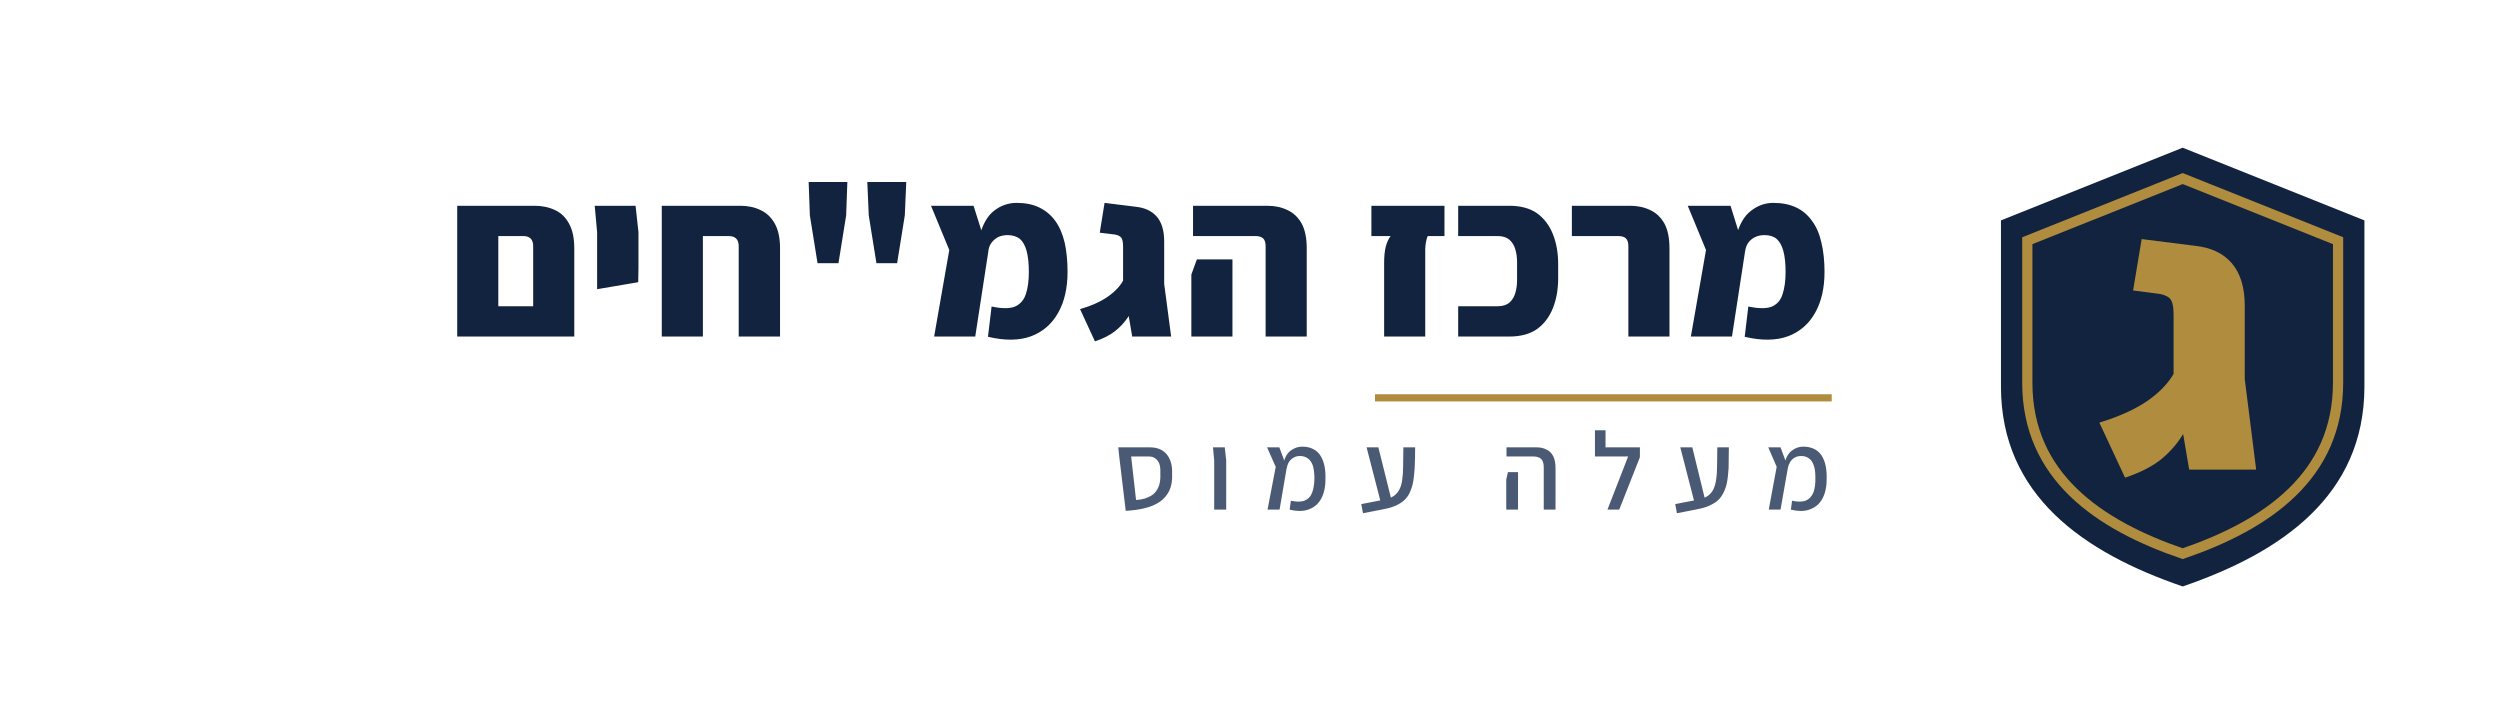
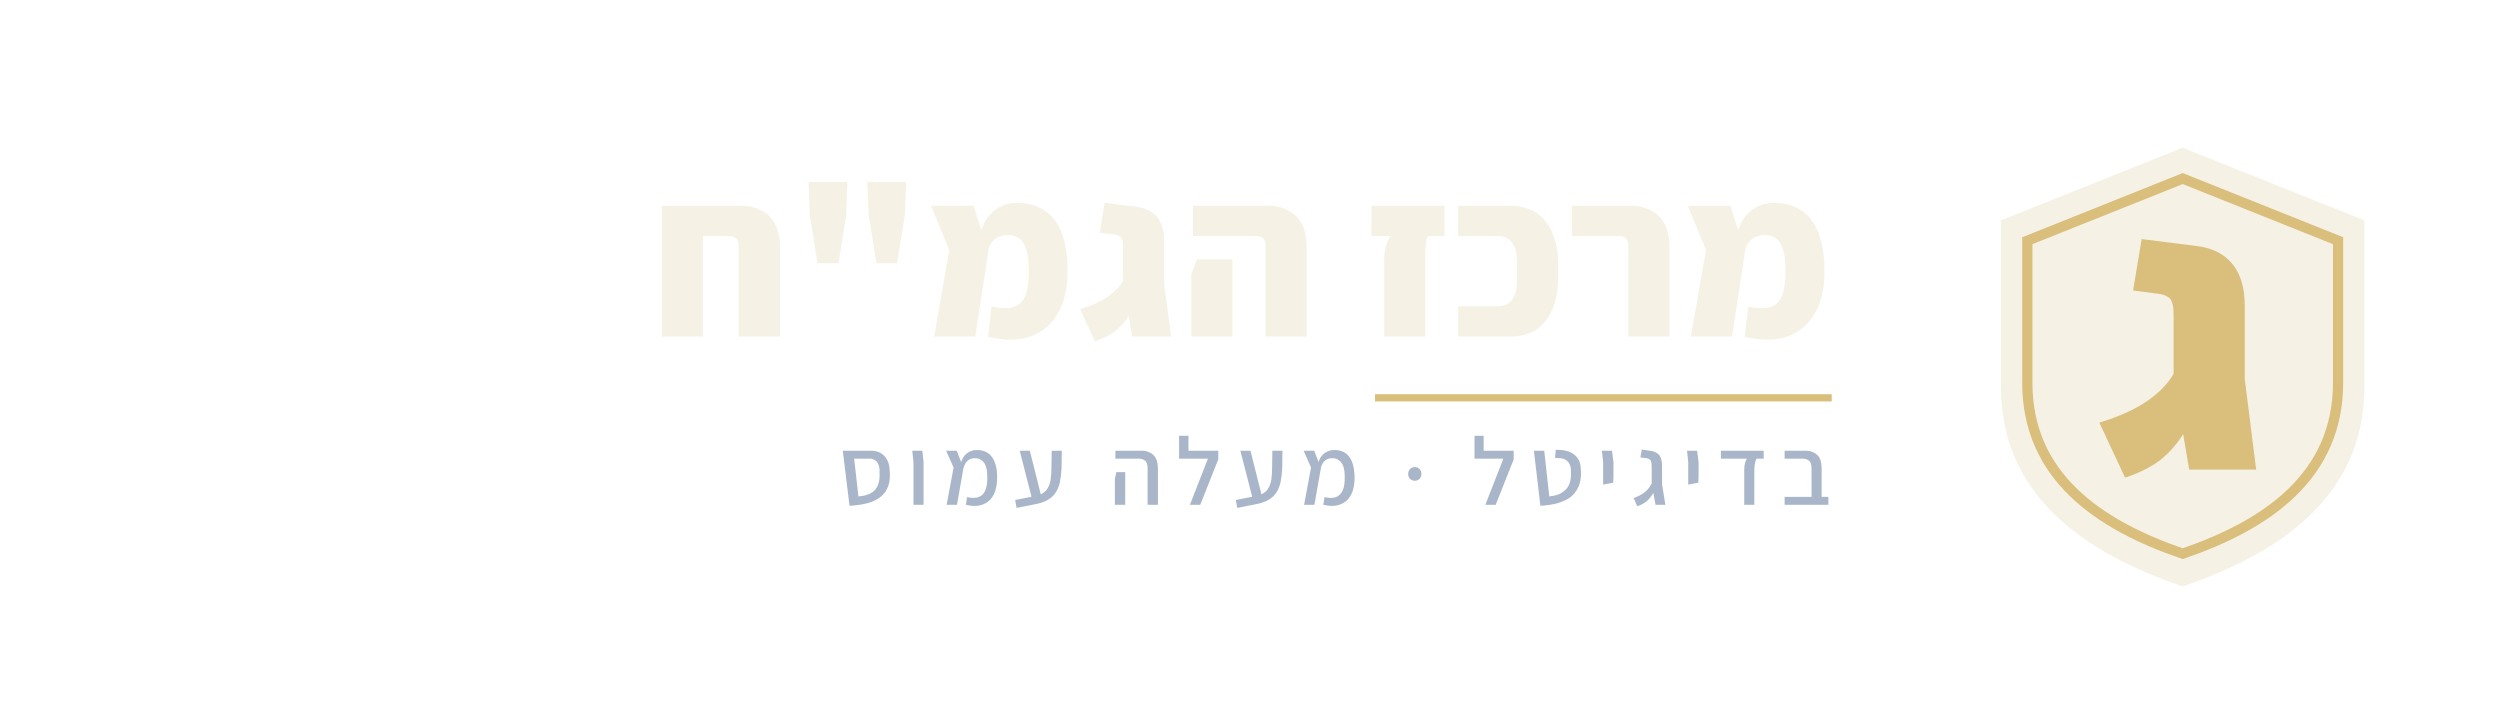
<svg xmlns="http://www.w3.org/2000/svg" viewBox="0 0 1040 300" width="1040" height="300">
  <g transform="translate(800,42.0)">
    <g transform="translate(108,108) scale(1.08)">
-       <path d="M 0 -82 L 70 -54 L 70 10 C 70 52 38 74 0 87              C -38 74 -70 52 -70 10 L -70 -54 Z" fill="#12233F" />
-       <path d="M 0 -82 L 70 -54 L 70 10 C 70 52 38 74 0 87              C -38 74 -70 52 -70 10 L -70 -54 Z" fill="none" stroke="#B08D3E" stroke-width="4.6" transform="scale(0.855)" />
+       <path d="M 0 -82 L 70 -54 L 70 10 C 70 52 38 74 0 87              C -38 74 -70 52 -70 10 L -70 -54 Z" fill="#F6F1E5" />
+       <path d="M 0 -82 L 70 -54 L 70 10 C 70 52 38 74 0 87              C -38 74 -70 52 -70 10 L -70 -54 Z" fill="none" stroke="#D9BE7C" stroke-width="4.6" transform="scale(0.855)" />
      <g transform="translate(-33.9,42)">
-         <path d="M36.4 0 30.4 -35.5V-59.8Q30.4 -64.6 28.8 -66.1Q27.1 -67.5 24.1 -67.8L14.8 -69L18.1 -88.8L38.7 -86.2Q48 -85.2 52.9 -79.4Q57.8 -73.6 57.8 -63.1V-34.9L62.2 0ZM11.7 3.1 1.8 -18.1Q13.3 -21.6 20.5 -26.6Q27.6 -31.6 30.8 -37.6L39.8 -24.1Q36.9 -18 33.5 -12.8Q30.1 -7.5 25 -3.5Q19.8 0.4 11.7 3.1Z" fill="#B08D3E" />
+         <path d="M36.4 0 30.4 -35.5V-59.8Q30.4 -64.6 28.8 -66.1Q27.1 -67.5 24.1 -67.8L14.8 -69L18.1 -88.8L38.7 -86.2Q48 -85.2 52.9 -79.4Q57.8 -73.6 57.8 -63.1V-34.9L62.2 0ZM11.7 3.1 1.8 -18.1Q13.3 -21.6 20.5 -26.6Q27.6 -31.6 30.8 -37.6L39.8 -24.1Q36.9 -18 33.5 -12.8Q30.1 -7.5 25 -3.5Q19.8 0.4 11.7 3.1Z" fill="#D9BE7C" />
      </g>
    </g>
  </g>
-   <path d="M221.8 140V102.4Q221.8 100.2 220.7 99.2Q219.7 98.2 217.6 98.2H201.2V85.6H222.4Q227.1 85.6 230.9 87.4Q234.6 89.1 236.7 93Q238.9 96.9 238.9 103.3V129.6V140ZM193.7 140V127.4H232.7V140ZM190.2 140V95.6V85.6H207.3V96.6V140Z M248.4 120.3V111.5V96.6L247.4 85.6H264.4L265.6 96.6V111.5L265.5 117.4Z M307.3 140V102.4Q307.3 98.2 303.1 98.2H275.3V85.6H308Q312.7 85.6 316.4 87.4Q320.1 89.1 322.3 93Q324.5 96.9 324.5 103.3V140ZM275.3 140V93.7H292.4V140Z M340.1 109.5 336.9 89.6 336.4 75.7H352.5L352 89.6L348.8 109.5ZM364.6 109.5 361.4 89.6 360.8 75.7H377L376.4 89.6L373.2 109.5Z M411 140.1 412.5 127.5Q419 128.9 422.3 127.5Q425.6 126 426.8 122.2Q428 118.5 428 113.1Q428 107.9 427.1 104.5Q426.2 101.1 424.3 99.4Q422.3 97.8 419.1 97.8Q417.3 97.8 415.5 98.5Q413.8 99.3 412.6 100.8Q411.3 102.4 411.1 104.9L407.5 98.2Q409.4 90.9 413.5 87.7Q417.7 84.4 422.9 84.4Q428.4 84.4 432.3 86.3Q436.3 88.2 439 91.9Q441.6 95.5 442.9 100.9Q444.1 106.3 444.1 113.1Q444.1 123.2 440.2 130.1Q436.3 137.1 428.9 139.9Q421.5 142.6 411 140.1ZM388.6 140 394.9 104 387.3 85.6H405L411.1 104.9L405.7 140Z M471 140 467.2 117.7V102.5Q467.2 99.5 466.2 98.6Q465.2 97.7 463.3 97.5L457.5 96.8L459.5 84.4L472.4 86Q478.2 86.6 481.3 90.2Q484.3 93.8 484.3 100.4V118.1L487.2 140ZM455.5 142 449.3 128.6Q456.5 126.5 461 123.3Q465.4 120.2 467.4 116.4L473.1 124.9Q471.3 128.7 469.2 132Q467 135.3 463.8 137.8Q460.6 140.3 455.5 142Z M526.5 140V102.4Q526.5 100.2 525.5 99.2Q524.4 98.2 522.3 98.2H496.3V85.6H527.2Q531.9 85.6 535.6 87.4Q539.3 89.1 541.5 93Q543.6 96.9 543.6 103.3V140ZM495.6 140V114.2L497.9 107.9H512.7V114.2V140Z M575.8 140V109.2Q575.8 105.3 576.5 102.5Q577.3 99.7 578.5 98.2H570.5V85.6H600.9V98.2H593.9Q593 100.5 592.9 103.6Q592.9 106.6 592.9 109.2V140Z M606.6 140V127.4H623Q626.1 127.4 627.9 125.9Q629.7 124.3 630.4 121.8Q631.1 119.3 631.1 116.6V109Q631.1 106.3 630.4 103.8Q629.7 101.3 627.9 99.7Q626.1 98.2 623 98.2H606.6V85.6H627.9Q634.9 85.6 639.4 88.7Q643.8 91.9 646 97.4Q648.2 102.9 648.2 109.9V115.7Q648.2 122.7 646 128.2Q643.8 133.7 639.4 136.9Q634.9 140 627.9 140Z M677.4 140V102.4Q677.4 100.2 676.4 99.2Q675.4 98.2 673.2 98.2H653.9V85.6H678.1Q682.8 85.6 686.5 87.4Q690.2 89.1 692.4 93Q694.5 96.9 694.5 103.3V140Z M725.8 140.1 727.3 127.5Q733.9 128.9 737.2 127.5Q740.5 126 741.6 122.2Q742.8 118.5 742.8 113.1Q742.8 107.9 741.9 104.5Q741 101.1 739.1 99.4Q737.2 97.8 734 97.8Q732.1 97.8 730.4 98.5Q728.6 99.3 727.4 100.8Q726.2 102.4 725.9 104.9L722.3 98.2Q724.2 90.9 728.4 87.7Q732.6 84.4 737.7 84.4Q743.2 84.4 747.2 86.3Q751.2 88.2 753.8 91.9Q756.5 95.5 757.7 100.9Q759 106.3 759 113.1Q759 123.2 755.1 130.1Q751.2 137.1 743.8 139.9Q736.3 142.6 725.8 140.1ZM703.4 140 709.7 104 702.1 85.6H719.9L725.9 104.9L720.5 140Z" fill="#12233F" />
-   <rect x="572.0" y="164" width="190" height="3" fill="#B08D3E" />
-   <path d="M468.3 212.5 465.6 189.9 470.3 187.6 472.6 208Q474.5 207.9 476.2 207.4Q477.8 206.9 479.1 206.1Q480.3 205.3 481.1 204.1Q482 202.8 482.4 201.1Q482.8 199.3 482.7 197V195.7Q482.7 194 482.2 192.7Q481.6 191.4 480.6 190.7Q479.6 189.9 478 189.9H465.6L465.2 186.1H478.4Q482.7 186.1 485.1 188.7Q487.4 191.3 487.6 195.6L487.6 197.1Q487.8 201.3 486.4 204.2Q485 207 482.4 208.8Q479.7 210.6 476.2 211.4Q472.6 212.3 468.3 212.5Z M505.1 212V191.5L504.6 186.1H509.5L510.1 191.5V212Z M536.5 212 537 208.3Q540.7 209.1 542.8 208.2Q545 207.3 545.9 204.8Q546.8 202.3 546.8 198.5Q546.7 195.2 546 193.3Q545.2 191.4 543.9 190.6Q542.6 189.7 540.8 189.7Q539.2 189.7 538.1 190.4Q536.9 191.1 536.2 192.2Q535.5 193.4 535.3 194.8L534 192.4Q534.8 189 537 187.4Q539.2 185.8 541.7 185.8Q543.9 185.8 545.6 186.5Q547.4 187.2 548.7 188.7Q550 190.3 550.7 192.7Q551.4 195.1 551.4 198.5Q551.5 203.7 549.8 207.1Q548.1 210.5 544.7 211.8Q541.4 213.2 536.5 212ZM527.3 212 530.7 194.2 527.1 186.1H532.2L535.3 194.4L532.3 212Z M567 213.5 566.3 209.7 575.6 207.9Q578.2 207.4 579.7 206.4Q581.2 205.4 582.1 203.7Q583 202.1 583.3 199.7Q583.7 197.2 583.7 193.9Q583.8 190.5 583.8 186.1H588.7Q588.7 190.9 588.5 194.7Q588.3 198.4 587.7 201.3Q587 204.2 585.7 206.3Q584.3 208.4 581.9 209.7Q579.5 211.1 575.7 211.8ZM574.3 208.6 568.5 186.1H573.4L579 208.6Z M642.2 212V194.5Q642.2 191.9 641.1 190.9Q639.9 189.9 638 189.9H626.7V186.1H639.3Q641.6 186.1 643.3 187Q645.1 187.8 646.1 189.7Q647.1 191.6 647.1 194.8V212ZM626.6 212V199.5L627.3 196.4H631.5V199.5V212Z M668.7 212 677.3 189.9H663.5V186.1H682.2V190.2L673.6 212ZM663.5 189.9V179H667.9V189.9Z M697.6 213.5 696.9 209.7 706.2 207.9Q708.7 207.4 710.3 206.4Q711.8 205.4 712.7 203.7Q713.5 202.1 713.9 199.7Q714.3 197.2 714.3 193.9Q714.4 190.5 714.4 186.1H719.2Q719.2 190.9 719.1 194.7Q718.9 198.4 718.3 201.3Q717.6 204.2 716.2 206.3Q714.9 208.4 712.4 209.7Q710 211.1 706.3 211.8ZM704.8 208.6 699 186.1H704L709.5 208.6Z M745 212 745.5 208.3Q749.2 209.1 751.3 208.2Q753.4 207.3 754.4 204.8Q755.3 202.3 755.2 198.5Q755.2 195.2 754.4 193.3Q753.7 191.4 752.4 190.6Q751.1 189.7 749.3 189.7Q747.7 189.7 746.5 190.4Q745.4 191.1 744.7 192.2Q744 193.4 743.7 194.8L742.5 192.4Q743.3 189 745.5 187.4Q747.6 185.8 750.2 185.8Q752.3 185.8 754.1 186.5Q755.9 187.2 757.2 188.7Q758.5 190.3 759.2 192.7Q759.9 195.1 759.9 198.5Q760 203.7 758.3 207.1Q756.6 210.5 753.2 211.8Q749.9 213.2 745 212ZM735.8 212 739.1 194.2 735.6 186.1H740.7L743.8 194.4L740.7 212Z" fill="#4A5A75" />
+   <path d="M307.3 140V102.4Q307.3 98.2 303.1 98.2H275.3V85.6H308Q312.7 85.6 316.4 87.4Q320.1 89.1 322.3 93Q324.5 96.9 324.5 103.3V140ZM275.3 140V93.7H292.4V140Z M340.1 109.5 336.9 89.6 336.4 75.7H352.5L352 89.6L348.8 109.5ZM364.6 109.5 361.4 89.6 360.8 75.7H377L376.4 89.6L373.2 109.5Z M411 140.1 412.5 127.5Q419 128.9 422.3 127.5Q425.6 126 426.8 122.2Q428 118.5 428 113.1Q428 107.9 427.1 104.5Q426.2 101.1 424.3 99.4Q422.3 97.8 419.1 97.8Q417.3 97.8 415.5 98.5Q413.8 99.3 412.6 100.8Q411.3 102.4 411.1 104.9L407.5 98.2Q409.4 90.9 413.5 87.7Q417.7 84.4 422.9 84.4Q428.3 84.4 432.3 86.3Q436.3 88.2 439 91.9Q441.6 95.5 442.9 100.9Q444.1 106.3 444.1 113.1Q444.1 123.2 440.2 130.1Q436.3 137.1 428.9 139.9Q421.5 142.6 411 140.1ZM388.6 140 394.9 104 387.3 85.6H405L411.1 104.9L405.7 140Z M471 140 467.2 117.7V102.5Q467.2 99.5 466.2 98.6Q465.2 97.7 463.3 97.5L457.5 96.8L459.5 84.4L472.4 86Q478.2 86.6 481.3 90.2Q484.3 93.8 484.3 100.4V118.1L487.2 140ZM455.5 142 449.3 128.6Q456.5 126.5 461 123.3Q465.4 120.2 467.4 116.4L473.1 124.9Q471.3 128.7 469.2 132Q467 135.3 463.8 137.8Q460.6 140.3 455.5 142Z M526.5 140V102.4Q526.5 100.2 525.5 99.2Q524.4 98.2 522.3 98.2H496.3V85.6H527.2Q531.9 85.6 535.6 87.4Q539.3 89.1 541.5 93Q543.6 96.9 543.6 103.3V140ZM495.6 140V114.2L497.9 107.9H512.7V114.2V140Z M575.8 140V109.2Q575.8 105.3 576.5 102.5Q577.3 99.7 578.5 98.2H570.5V85.6H600.9V98.2H593.9Q593 100.5 592.9 103.6Q592.9 106.6 592.9 109.2V140Z M606.6 140V127.4H623Q626.1 127.4 627.9 125.9Q629.7 124.3 630.4 121.8Q631.1 119.3 631.1 116.6V109Q631.1 106.3 630.4 103.8Q629.7 101.3 627.9 99.7Q626.1 98.2 623 98.2H606.6V85.6H627.9Q634.9 85.6 639.4 88.7Q643.8 91.9 646 97.4Q648.2 102.9 648.2 109.9V115.7Q648.2 122.7 646 128.2Q643.8 133.7 639.4 136.9Q634.9 140 627.9 140Z M677.4 140V102.4Q677.4 100.2 676.4 99.2Q675.4 98.2 673.2 98.2H653.9V85.6H678.1Q682.8 85.6 686.5 87.4Q690.2 89.1 692.4 93Q694.5 96.9 694.5 103.3V140Z M725.8 140.1 727.3 127.5Q733.9 128.9 737.2 127.5Q740.5 126 741.6 122.2Q742.8 118.5 742.8 113.1Q742.8 107.9 741.9 104.5Q741 101.1 739.1 99.4Q737.2 97.8 734 97.8Q732.1 97.8 730.4 98.5Q728.6 99.3 727.4 100.8Q726.2 102.4 725.9 104.9L722.3 98.2Q724.2 90.9 728.4 87.7Q732.6 84.4 737.7 84.4Q743.2 84.4 747.2 86.3Q751.2 88.2 753.8 91.9Q756.5 95.5 757.7 100.9Q759 106.3 759 113.1Q759 123.2 755.1 130.1Q751.2 137.1 743.8 139.9Q736.3 142.6 725.8 140.1ZM703.4 140 709.7 104 702.1 85.6H719.9L725.9 104.9L720.5 140Z" fill="#F6F1E5" />
+   <rect x="572.0" y="164" width="190" height="3" fill="#D9BE7C" />
+   <path d="M353.4 210.4 351 190.8 355.1 188.8 357.1 206.5Q358.8 206.4 360.2 206Q361.6 205.6 362.7 204.9Q363.8 204.2 364.5 203.1Q365.3 202 365.6 200.5Q366 199 365.9 196.9V195.8Q365.9 194.4 365.4 193.2Q365 192.1 364.1 191.5Q363.2 190.8 361.8 190.8H351L350.6 187.5H362.2Q365.9 187.5 368 189.8Q370 192 370.1 195.7L370.2 197Q370.3 200.7 369.1 203.2Q367.9 205.7 365.6 207.2Q363.3 208.8 360.2 209.5Q357.1 210.2 353.4 210.4Z M380 210V192.2L379.5 187.5H383.7L384.2 192.2V210Z M401.8 210 402.3 206.8Q405.4 207.5 407.3 206.7Q409.2 205.9 410 203.7Q410.8 201.6 410.7 198.2Q410.7 195.4 410 193.7Q409.4 192.1 408.2 191.4Q407.1 190.6 405.6 190.6Q404.2 190.6 403.2 191.2Q402.2 191.8 401.6 192.8Q401 193.8 400.7 195L399.6 193Q400.4 190 402.2 188.6Q404.1 187.2 406.3 187.2Q408.2 187.2 409.7 187.8Q411.3 188.4 412.4 189.8Q413.5 191.1 414.1 193.2Q414.8 195.3 414.8 198.2Q414.9 202.8 413.4 205.7Q411.9 208.7 409 209.8Q406 211 401.8 210ZM393.8 210 396.7 194.5 393.6 187.5H398L400.8 194.7L398.1 210Z M422.9 211.3 422.3 208 430.4 206.4Q432.6 206 433.9 205.1Q435.3 204.2 436 202.8Q436.8 201.4 437.1 199.3Q437.4 197.2 437.4 194.2Q437.5 191.3 437.5 187.5H441.7Q441.7 191.6 441.6 194.9Q441.4 198.2 440.9 200.7Q440.3 203.2 439.1 205Q437.9 206.8 435.8 208Q433.7 209.2 430.4 209.8ZM429.2 207 424.2 187.5H428.4L433.3 207Z M477.4 210V194.8Q477.4 192.6 476.4 191.7Q475.4 190.8 473.8 190.8H464V187.5H474.9Q476.9 187.5 478.4 188.3Q479.9 189 480.8 190.6Q481.7 192.3 481.7 195V210ZM463.8 210V199.1L464.4 196.4H468.1V199.1V210Z M495 210 502.5 190.8H490.5V187.5H506.8V191.1L499.3 210ZM490.5 190.8V181.3H494.4V190.8Z M514.7 211.3 514.1 208 522.2 206.4Q524.4 206 525.7 205.1Q527.1 204.2 527.8 202.8Q528.6 201.4 528.9 199.3Q529.2 197.2 529.2 194.2Q529.3 191.3 529.3 187.5H533.5Q533.5 191.6 533.4 194.9Q533.2 198.2 532.7 200.7Q532.1 203.2 530.9 205Q529.7 206.8 527.6 208Q525.5 209.2 522.2 209.8ZM521 207 516 187.5H520.2L525.1 207Z M550.5 210 551 206.8Q554.1 207.5 556 206.7Q557.8 205.9 558.7 203.7Q559.5 201.6 559.4 198.2Q559.4 195.4 558.7 193.7Q558 192.1 556.9 191.4Q555.8 190.6 554.2 190.6Q552.8 190.6 551.8 191.2Q550.8 191.8 550.2 192.8Q549.6 193.8 549.4 195L548.3 193Q549 190 550.9 188.6Q552.8 187.2 555 187.2Q556.9 187.2 558.4 187.8Q560 188.4 561.1 189.8Q562.2 191.1 562.8 193.2Q563.4 195.3 563.5 198.2Q563.6 202.8 562.1 205.7Q560.6 208.7 557.6 209.8Q554.7 211 550.5 210ZM542.5 210 545.4 194.5 542.3 187.5H546.7L549.5 194.7L546.8 210Z M588.6 200Q587.4 200 586.6 199.2Q585.8 198.4 585.8 197.2Q585.8 195.9 586.6 195.1Q587.4 194.3 588.6 194.3Q589.7 194.3 590.5 195.1Q591.3 195.9 591.3 197.2Q591.3 198.4 590.5 199.2Q589.7 200 588.6 200Z M617.9 210 625.4 190.8H613.4V187.5H629.7V191.1L622.2 210ZM613.4 190.8V181.3H617.2V190.8Z M640.8 210.4 638.1 187.5H642.4L644.5 206.5Q646.6 206.3 648.3 205.7Q650 205 651.2 203.8Q652.4 202.7 653 200.9Q653.6 199.2 653.5 196.8V195.7Q653.5 194.3 653 193.2Q652.5 192.1 651.5 191.4Q650.5 190.7 648.9 190.6L646.9 190.5L647.2 187.1L649.6 187.2Q651.8 187.4 653.6 188.3Q655.4 189.2 656.5 190.9Q657.6 192.6 657.6 195.2L657.7 196.3Q657.8 200 656.6 202.6Q655.4 205.2 653.2 206.9Q650.9 208.5 647.7 209.4Q644.6 210.2 640.8 210.4Z M666.9 201.6V198.3V192.2L666.4 187.5H670.6L671.2 192.2V198.3L671.1 200.8Z M688.7 210 687.1 201.3V194.2Q687.1 192.4 686.7 191.6Q686.2 190.8 684.9 190.6L682.4 190.3L683 187L686.9 187.6Q689.3 188 690.4 189.5Q691.4 191 691.4 193.7V201.4L692.8 210ZM681.1 210.6 679.6 207.2Q682.4 206.2 684.3 204.7Q686.2 203.1 687.3 200.7L688.7 203.2Q688 205 686.9 206.4Q685.9 207.9 684.5 208.9Q683 210 681.1 210.6Z M702.3 201.6V198.3V192.2L701.8 187.5H706L706.6 192.2V198.3L706.5 200.8Z M725.6 210V195.5Q725.6 193.9 725.9 192.7Q726.2 191.6 726.7 190.8H715.9V187.5H733.7V190.8H730.7Q730.2 191.8 730 193.1Q729.8 194.4 729.8 195.5V210Z M753.6 210V194.8Q753.6 192.6 752.6 191.7Q751.6 190.8 750 190.8H742.4V187.5H751Q753 187.5 754.6 188.3Q756.1 189 757 190.6Q757.8 192.3 757.8 195V210ZM742.4 210V206.7H760.6V210Z" fill="#A9B6C9" />
</svg>
